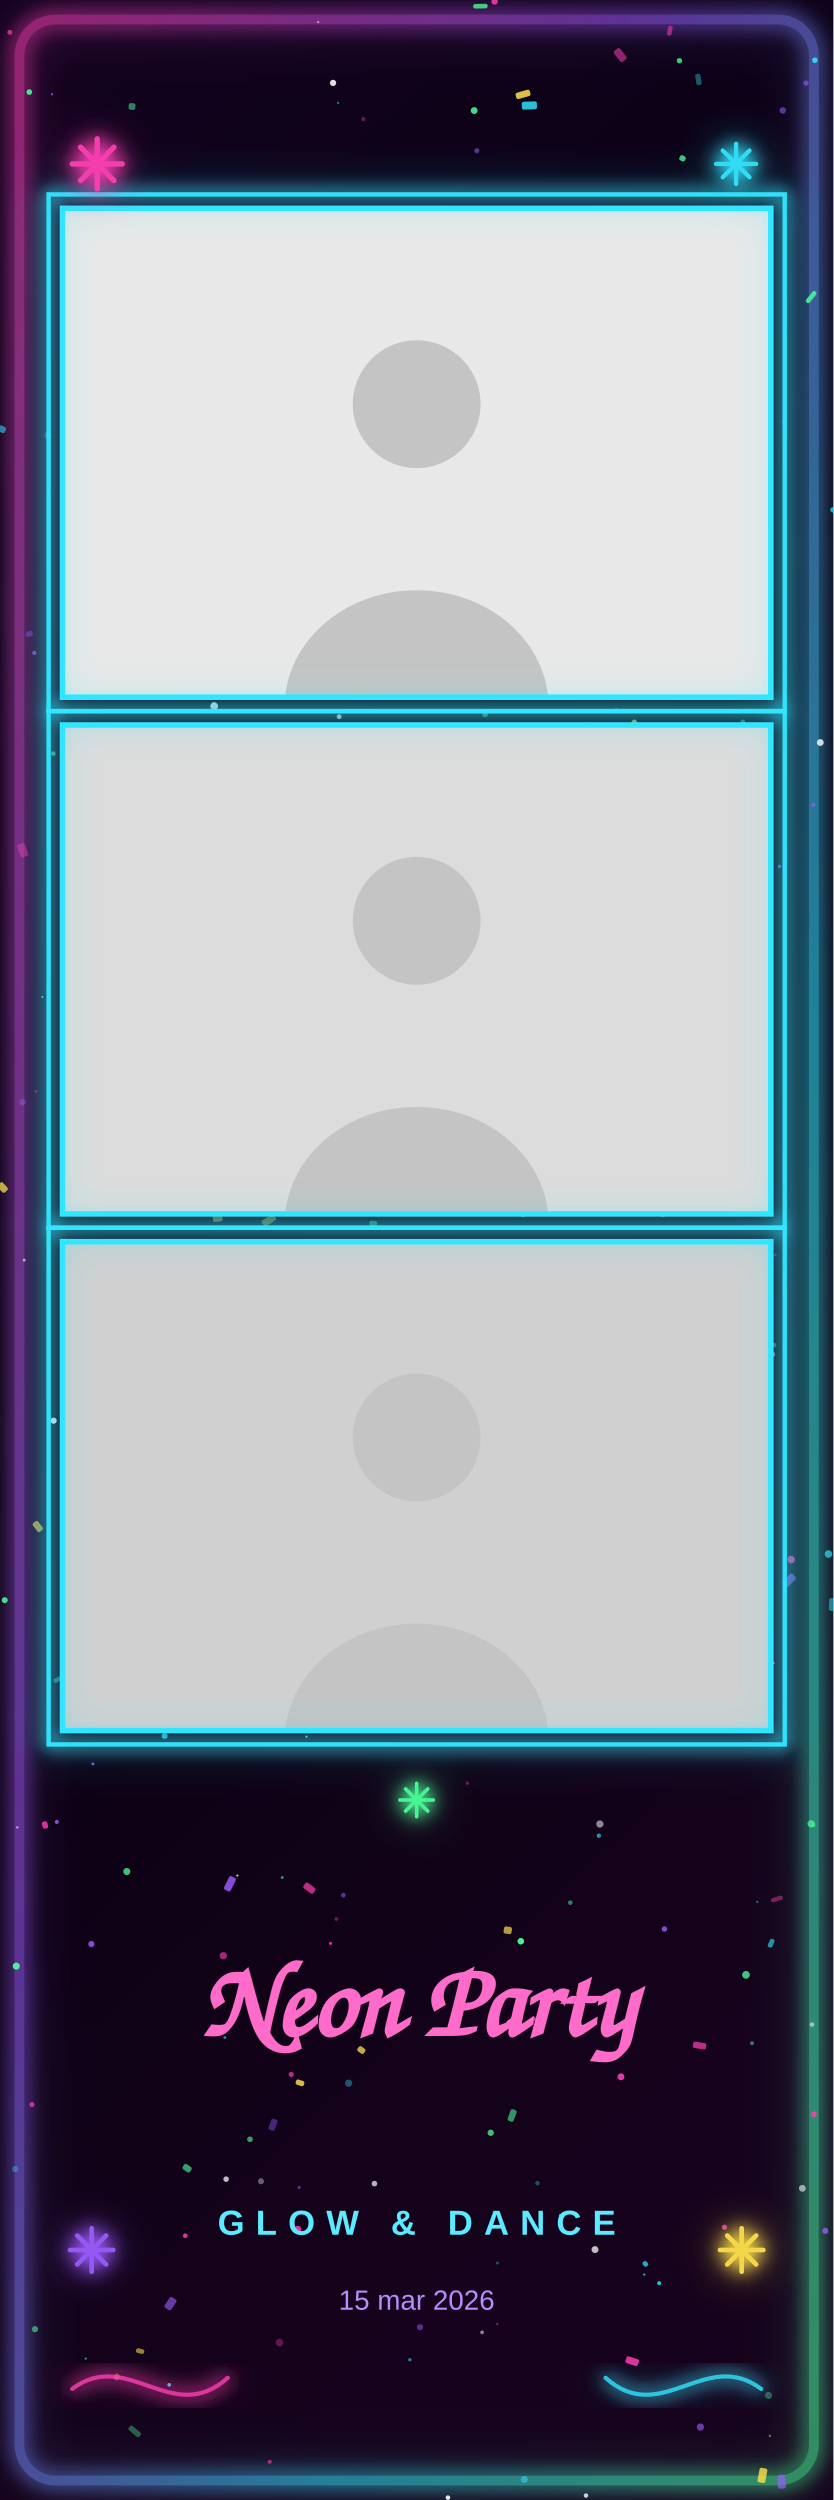
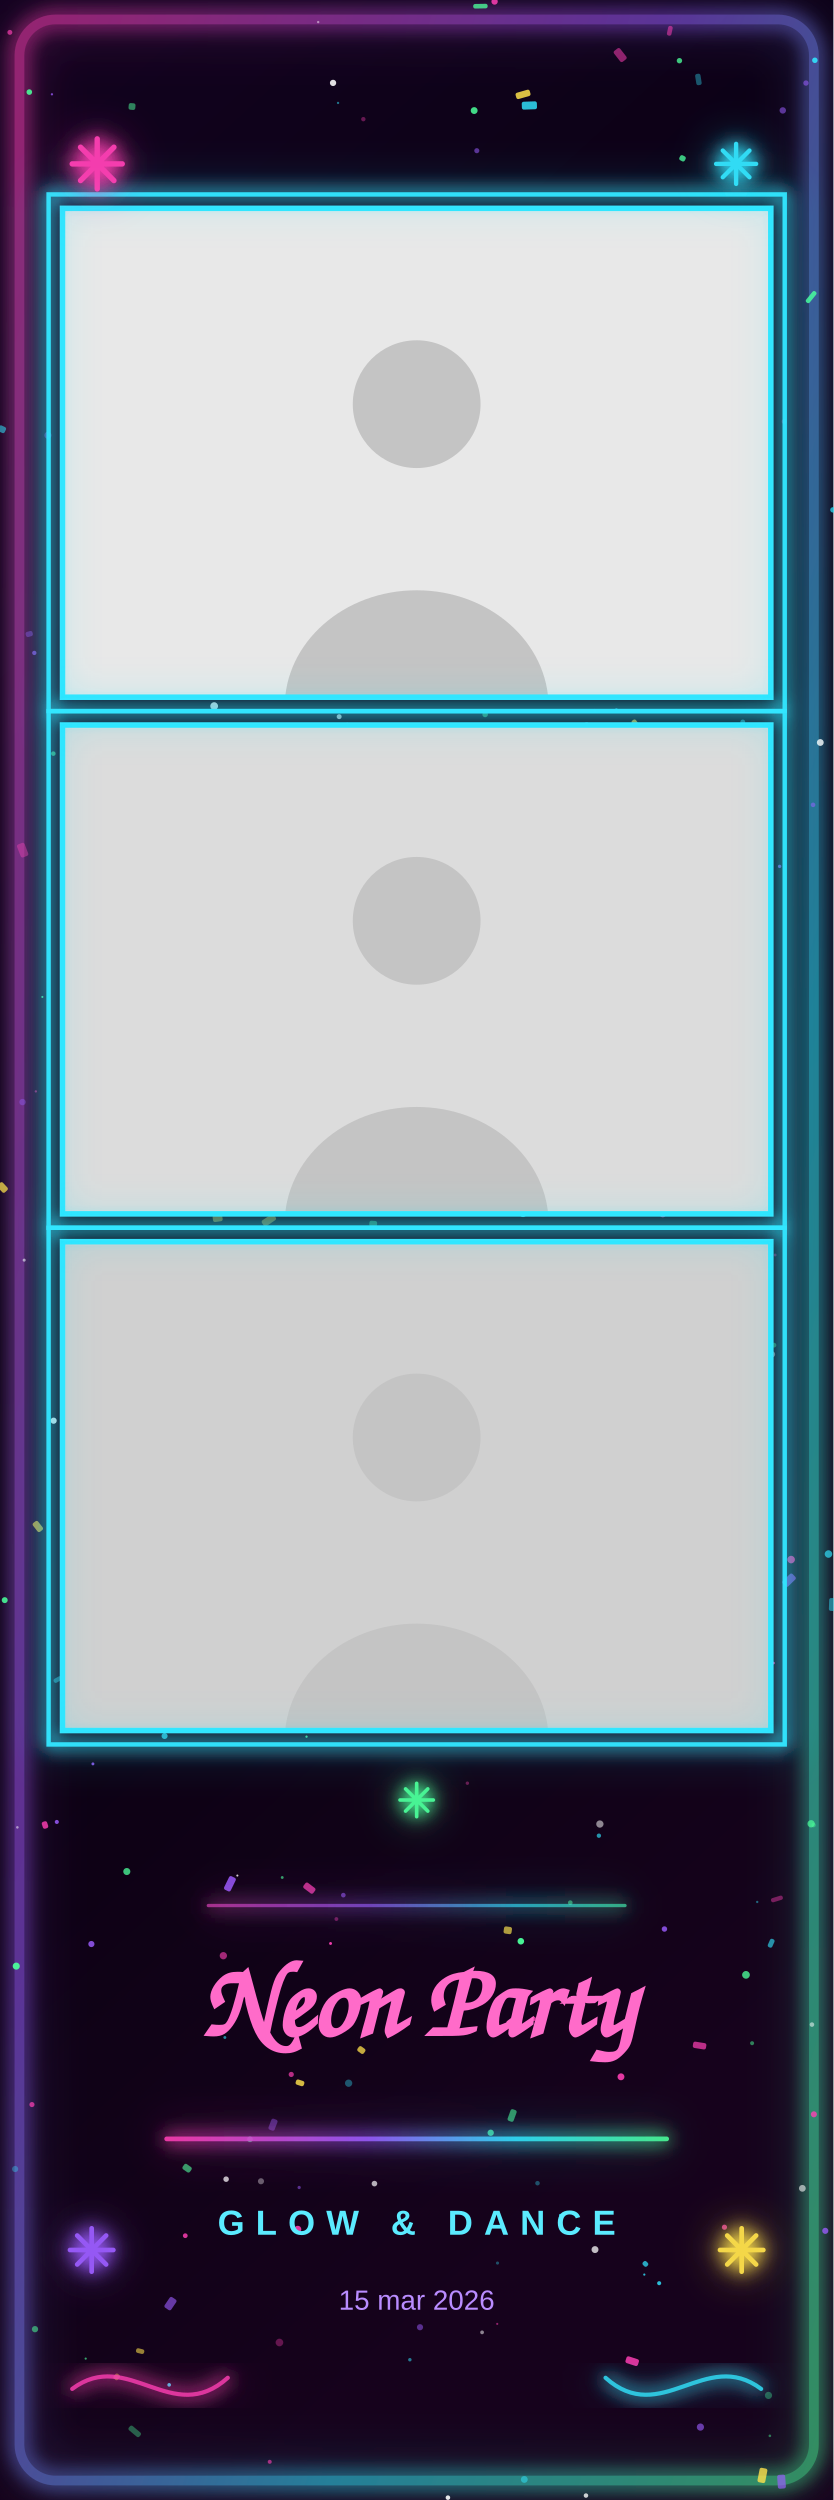
<svg xmlns="http://www.w3.org/2000/svg" width="200" height="600" viewBox="0 0 600 1800">
  <defs>
    <linearGradient id="pabg" x1="0" y1="0" x2="0.3" y2="1">
      <stop offset="0%" stop-color="#12021F" />
      <stop offset="50%" stop-color="#080110" />
      <stop offset="100%" stop-color="#16021C" />
    </linearGradient>
    <linearGradient id="panl" x1="0" y1="0" x2="1" y2="1">
      <stop offset="0%" stop-color="#FF3FB4" />
      <stop offset="40%" stop-color="#9B5CFF" />
      <stop offset="70%" stop-color="#31E6FF" />
      <stop offset="100%" stop-color="#4BFF9A" />
    </linearGradient>
    <filter id="paglow" x="-70%" y="-70%" width="240%" height="240%">
      <feGaussianBlur stdDeviation="7" result="b1" />
      <feGaussianBlur stdDeviation="17" result="b2" />
      <feMerge>
        <feMergeNode in="b2" />
        <feMergeNode in="b1" />
        <feMergeNode in="b1" />
        <feMergeNode in="SourceGraphic" />
      </feMerge>
    </filter>
  </defs>
  <rect width="600" height="1800" fill="url(#pabg)" />
  <g filter="url(#paglow)" opacity="0.55">
    <rect x="14" y="14" width="572" height="1772" rx="26" fill="none" stroke="url(#panl)" stroke-width="7" />
  </g>
  <g>
    <circle cx="339.9" cy="390.9" r="1.90" fill="#FF3FB4" opacity="0.57" />
    <circle cx="63.9" cy="1030.2" r="0.80" fill="#FFFFFF" opacity="0.52" />
    <circle cx="580.3" cy="59.8" r="1.94" fill="#9B5CFF" opacity="0.55" />
    <circle cx="336.5" cy="1283.9" r="1.24" fill="#FF3FB4" opacity="0.37" />
    <circle cx="209.7" cy="1493.6" r="1.88" fill="#FF3FB4" opacity="0.69" />
    <circle cx="16.2" cy="793.5" r="2.32" fill="#9B5CFF" opacity="0.39" />
    <circle cx="387.0" cy="1065.2" r="1.01" fill="#4BFF9A" opacity="0.66" />
    <circle cx="235.7" cy="210.4" r="0.94" fill="#31E6FF" opacity="0.54" />
    <circle cx="358.0" cy="1673.2" r="0.77" fill="#FF3FB4" opacity="0.54" />
    <circle cx="387.0" cy="1571.9" r="1.64" fill="#31E6FF" opacity="0.34" />
    <circle cx="349.3" cy="514.4" r="2.01" fill="#4BFF9A" opacity="0.45" />
    <circle cx="552.4" cy="1139.2" r="1.06" fill="#FF3FB4" opacity="0.80" />
    <circle cx="343.3" cy="108.5" r="1.84" fill="#9B5CFF" opacity="0.54" />
    <circle cx="586.0" cy="1522.3" r="2.18" fill="#FF3FB4" opacity="0.80" />
    <circle cx="151.8" cy="722.0" r="2.34" fill="#31E6FF" opacity="0.43" />
    <circle cx="537.8" cy="209.2" r="1.78" fill="#FFFFFF" opacity="0.73" />
    <circle cx="252.4" cy="1436.6" r="1.28" fill="#31E6FF" opacity="0.49" />
    <circle cx="201.2" cy="1686.6" r="2.75" fill="#FF3FB4" opacity="0.34" />
    <circle cx="585.4" cy="579.5" r="1.66" fill="#9B5CFF" opacity="0.54" />
    <circle cx="161.9" cy="1467.0" r="1.06" fill="#31E6FF" opacity="0.59" />
    <circle cx="65.8" cy="1399.7" r="2.23" fill="#9B5CFF" opacity="0.82" />
    <circle cx="326.2" cy="1004.8" r="2.09" fill="#FF3FB4" opacity="0.52" />
    <circle cx="56.7" cy="941.1" r="2.76" fill="#9B5CFF" opacity="0.33" />
    <circle cx="314.4" cy="1135.6" r="1.67" fill="#9B5CFF" opacity="0.76" />
    <circle cx="584.0" cy="1313.1" r="2.64" fill="#4BFF9A" opacity="0.70" />
    <circle cx="558.1" cy="903.6" r="1.04" fill="#FF3FB4" opacity="0.33" />
    <circle cx="332.8" cy="757.6" r="2.40" fill="#FF3FB4" opacity="0.86" />
    <circle cx="243.4" cy="74.1" r="0.83" fill="#31E6FF" opacity="0.51" />
    <circle cx="489.2" cy="43.7" r="1.95" fill="#4BFF9A" opacity="0.77" />
    <circle cx="347.1" cy="1679.3" r="1.37" fill="#FFFFFF" opacity="0.51" />
    <circle cx="51.1" cy="1147.2" r="2.28" fill="#4BFF9A" opacity="0.45" />
    <circle cx="206.6" cy="694.0" r="1.91" fill="#FFFFFF" opacity="0.88" />
    <circle cx="584.6" cy="1457.7" r="1.65" fill="#FFFFFF" opacity="0.52" />
    <circle cx="537.1" cy="1421.9" r="2.78" fill="#4BFF9A" opacity="0.77" />
    <circle cx="556.9" cy="1197.4" r="0.98" fill="#FF3FB4" opacity="0.86" />
    <circle cx="127.5" cy="772.3" r="0.75" fill="#9B5CFF" opacity="0.70" />
    <circle cx="25.8" cy="785.8" r="0.84" fill="#FF3FB4" opacity="0.48" />
    <circle cx="354.8" cy="1114.3" r="2.19" fill="#FFFFFF" opacity="0.42" />
    <circle cx="412.8" cy="483.5" r="0.77" fill="#FF3FB4" opacity="0.45" />
    <circle cx="220.7" cy="1250.4" r="0.83" fill="#4BFF9A" opacity="0.81" />
    <circle cx="40.9" cy="1311.8" r="1.48" fill="#9B5CFF" opacity="0.83" />
    <circle cx="269.6" cy="1572.2" r="2.03" fill="#FFFFFF" opacity="0.69" />
    <circle cx="585.8" cy="1314.1" r="1.59" fill="#4BFF9A" opacity="0.39" />
    <circle cx="133.4" cy="1609.7" r="1.72" fill="#FF3FB4" opacity="0.83" />
    <circle cx="132.2" cy="564.4" r="2.71" fill="#9B5CFF" opacity="0.94" />
    <circle cx="557.2" cy="968.5" r="1.77" fill="#4BFF9A" opacity="0.39" />
    <circle cx="283.7" cy="478.6" r="1.33" fill="#FF3FB4" opacity="0.51" />
    <circle cx="454.1" cy="1214.8" r="0.89" fill="#FF3FB4" opacity="0.61" />
    <circle cx="119.1" cy="317.0" r="2.12" fill="#FFFFFF" opacity="0.94" />
    <circle cx="554.3" cy="1753.8" r="0.95" fill="#4BFF9A" opacity="0.45" />
    <circle cx="51.6" cy="917.0" r="2.42" fill="#4BFF9A" opacity="0.56" />
    <circle cx="235.9" cy="437.5" r="2.18" fill="#31E6FF" opacity="0.84" />
    <circle cx="330.0" cy="547.9" r="1.69" fill="#4BFF9A" opacity="0.62" />
    <circle cx="37.4" cy="67.9" r="0.83" fill="#9B5CFF" opacity="0.75" />
    <circle cx="170.4" cy="1096.7" r="0.97" fill="#4BFF9A" opacity="0.79" />
    <circle cx="77.3" cy="1185.8" r="1.25" fill="#4BFF9A" opacity="0.42" />
    <circle cx="563.6" cy="79.5" r="2.33" fill="#9B5CFF" opacity="0.54" />
    <circle cx="153.6" cy="598.1" r="1.91" fill="#31E6FF" opacity="0.57" />
    <circle cx="521.6" cy="1603.6" r="1.87" fill="#FF3FB4" opacity="0.74" />
    <circle cx="534.8" cy="519.8" r="1.75" fill="#31E6FF" opacity="0.45" />
    <circle cx="407.1" cy="1133.4" r="2.33" fill="#FFFFFF" opacity="0.48" />
    <circle cx="244.6" cy="433.2" r="0.89" fill="#FF3FB4" opacity="0.41" />
    <circle cx="162.5" cy="252.4" r="2.34" fill="#9B5CFF" opacity="0.76" />
    <circle cx="160.8" cy="1408.1" r="2.64" fill="#FF3FB4" opacity="0.61" />
    <circle cx="66.9" cy="1270.0" r="1.07" fill="#9B5CFF" opacity="0.84" />
    <circle cx="449.5" cy="990.6" r="1.24" fill="#FF3FB4" opacity="0.94" />
    <circle cx="95.9" cy="463.0" r="1.26" fill="#4BFF9A" opacity="0.88" />
    <circle cx="403.4" cy="1594.9" r="0.94" fill="#31E6FF" opacity="0.84" />
    <circle cx="285.2" cy="435.3" r="2.18" fill="#4BFF9A" opacity="0.73" />
    <circle cx="456.9" cy="863.7" r="2.61" fill="#9B5CFF" opacity="0.81" />
    <circle cx="178.1" cy="464.9" r="1.08" fill="#9B5CFF" opacity="0.89" />
    <circle cx="238.0" cy="1399.3" r="1.06" fill="#FF3FB4" opacity="0.93" />
    <circle cx="172.6" cy="542.6" r="2.30" fill="#FF3FB4" opacity="0.34" />
    <circle cx="247.2" cy="1364.5" r="1.68" fill="#9B5CFF" opacity="0.55" />
    <circle cx="322.5" cy="1798.3" r="1.65" fill="#FFFFFF" opacity="0.89" />
    <circle cx="431.2" cy="1321.7" r="1.58" fill="#31E6FF" opacity="0.64" />
    <circle cx="443.8" cy="510.9" r="1.01" fill="#31E6FF" opacity="0.57" />
    <circle cx="23.0" cy="1515.3" r="1.85" fill="#FF3FB4" opacity="0.71" />
    <circle cx="242.2" cy="1381.7" r="1.39" fill="#FF3FB4" opacity="0.39" />
    <circle cx="569.6" cy="1122.9" r="2.72" fill="#FF3FB4" opacity="0.74" />
    <circle cx="421.9" cy="1796.8" r="1.63" fill="#FFFFFF" opacity="0.78" />
    <circle cx="3.4" cy="1152.1" r="2.15" fill="#4BFF9A" opacity="0.87" />
    <circle cx="250.0" cy="521.5" r="1.15" fill="#9B5CFF" opacity="0.88" />
    <circle cx="376.6" cy="873.8" r="2.51" fill="#31E6FF" opacity="0.75" />
    <circle cx="131.6" cy="400.6" r="1.79" fill="#4BFF9A" opacity="0.79" />
    <circle cx="196.8" cy="1233.9" r="1.77" fill="#FFFFFF" opacity="0.68" />
    <circle cx="353.3" cy="1535.6" r="2.29" fill="#4BFF9A" opacity="0.75" />
    <circle cx="279.1" cy="960.3" r="2.63" fill="#FFFFFF" opacity="0.86" />
    <circle cx="260.0" cy="1055.3" r="2.39" fill="#9B5CFF" opacity="0.57" />
    <circle cx="91.3" cy="1347.5" r="2.56" fill="#4BFF9A" opacity="0.76" />
    <circle cx="276.1" cy="379.3" r="2.25" fill="#9B5CFF" opacity="0.34" />
    <circle cx="322.1" cy="836.2" r="1.84" fill="#4BFF9A" opacity="0.80" />
    <circle cx="34.5" cy="313.4" r="2.56" fill="#9B5CFF" opacity="0.38" />
    <circle cx="477.7" cy="570.7" r="2.05" fill="#31E6FF" opacity="0.95" />
    <circle cx="125.2" cy="710.4" r="2.64" fill="#9B5CFF" opacity="0.42" />
    <circle cx="433.5" cy="585.4" r="2.70" fill="#9B5CFF" opacity="0.35" />
    <circle cx="24.7" cy="470.1" r="1.56" fill="#9B5CFF" opacity="0.64" />
    <circle cx="490.1" cy="683.7" r="1.35" fill="#9B5CFF" opacity="0.94" />
    <circle cx="61.7" cy="1698.2" r="0.79" fill="#4BFF9A" opacity="0.65" />
    <circle cx="217.2" cy="1041.0" r="0.79" fill="#9B5CFF" opacity="0.37" />
    <circle cx="172.1" cy="916.7" r="0.81" fill="#FFFFFF" opacity="0.83" />
    <circle cx="251.0" cy="1499.9" r="2.64" fill="#31E6FF" opacity="0.37" />
    <circle cx="541.5" cy="1471.1" r="1.46" fill="#4BFF9A" opacity="0.49" />
    <circle cx="245.4" cy="547.7" r="0.71" fill="#4BFF9A" opacity="0.68" />
    <circle cx="147.2" cy="1233.0" r="2.76" fill="#FF3FB4" opacity="0.71" />
    <circle cx="118.5" cy="1249.9" r="2.20" fill="#31E6FF" opacity="0.71" />
    <circle cx="178.2" cy="1124.3" r="1.87" fill="#FFFFFF" opacity="0.47" />
    <circle cx="191.3" cy="777.0" r="1.51" fill="#FFFFFF" opacity="0.53" />
    <circle cx="162.8" cy="1569.0" r="2.00" fill="#FFFFFF" opacity="0.73" />
    <circle cx="38.6" cy="1022.9" r="2.24" fill="#FFFFFF" opacity="0.84" />
    <circle cx="489.0" cy="893.6" r="1.48" fill="#FF3FB4" opacity="0.36" />
    <circle cx="191.1" cy="379.4" r="0.76" fill="#FFFFFF" opacity="0.84" />
    <circle cx="25.2" cy="1677.0" r="2.28" fill="#4BFF9A" opacity="0.54" />
    <circle cx="377.5" cy="1785.2" r="2.47" fill="#31E6FF" opacity="0.49" />
    <circle cx="11.7" cy="1415.6" r="2.56" fill="#4BFF9A" opacity="0.93" />
    <circle cx="239.8" cy="59.7" r="2.28" fill="#FFFFFF" opacity="0.87" />
    <circle cx="269.5" cy="610.8" r="1.40" fill="#4BFF9A" opacity="0.76" />
    <circle cx="428.4" cy="1619.7" r="2.51" fill="#FFFFFF" opacity="0.74" />
    <circle cx="487.5" cy="1216.7" r="1.21" fill="#31E6FF" opacity="0.67" />
    <circle cx="369.0" cy="562.6" r="0.88" fill="#FF3FB4" opacity="0.48" />
    <circle cx="199.0" cy="1017.1" r="1.71" fill="#9B5CFF" opacity="0.64" />
    <circle cx="155.5" cy="706.1" r="2.01" fill="#4BFF9A" opacity="0.48" />
    <circle cx="257.4" cy="733.4" r="1.81" fill="#4BFF9A" opacity="0.89" />
    <circle cx="358.2" cy="1629.4" r="1.13" fill="#31E6FF" opacity="0.34" />
    <circle cx="447.1" cy="1495.3" r="2.50" fill="#FF3FB4" opacity="0.89" />
    <circle cx="314.6" cy="635.2" r="1.21" fill="#4BFF9A" opacity="0.93" />
    <circle cx="30.5" cy="717.8" r="0.75" fill="#4BFF9A" opacity="0.78" />
    <circle cx="358.3" cy="1028.3" r="1.25" fill="#4BFF9A" opacity="0.46" />
    <circle cx="17.4" cy="907.3" r="1.10" fill="#FFFFFF" opacity="0.57" />
    <circle cx="444.4" cy="1024.6" r="0.95" fill="#FF3FB4" opacity="0.32" />
    <circle cx="121.8" cy="1717.1" r="1.32" fill="#31E6FF" opacity="0.91" />
    <circle cx="7.1" cy="23.3" r="1.79" fill="#FF3FB4" opacity="0.67" />
    <circle cx="302.8" cy="562.2" r="2.66" fill="#FF3FB4" opacity="0.80" />
    <circle cx="561.3" cy="623.8" r="1.22" fill="#9B5CFF" opacity="0.66" />
    <circle cx="599.7" cy="367.1" r="1.95" fill="#31E6FF" opacity="0.71" />
    <circle cx="81.3" cy="265.2" r="2.67" fill="#4BFF9A" opacity="0.63" />
    <circle cx="390.0" cy="1040.4" r="1.90" fill="#9B5CFF" opacity="0.41" />
    <circle cx="434.8" cy="585.8" r="0.95" fill="#4BFF9A" opacity="0.59" />
    <circle cx="461.8" cy="157.1" r="2.56" fill="#31E6FF" opacity="0.92" />
    <circle cx="123.3" cy="476.0" r="1.60" fill="#FF3FB4" opacity="0.79" />
    <circle cx="170.9" cy="1350.4" r="0.75" fill="#FFFFFF" opacity="0.81" />
    <circle cx="154.2" cy="508.4" r="2.79" fill="#FFFFFF" opacity="0.77" />
    <circle cx="261.6" cy="85.8" r="1.59" fill="#FF3FB4" opacity="0.36" />
    <circle cx="302.4" cy="1675.6" r="2.23" fill="#9B5CFF" opacity="0.50" />
    <circle cx="463.9" cy="1637.7" r="0.80" fill="#31E6FF" opacity="0.80" />
    <circle cx="377.9" cy="229.8" r="2.25" fill="#4BFF9A" opacity="0.32" />
    <circle cx="162.3" cy="539.4" r="2.40" fill="#31E6FF" opacity="0.58" />
    <circle cx="319.3" cy="706.5" r="1.94" fill="#9B5CFF" opacity="0.76" />
    <circle cx="21.1" cy="66.3" r="2.02" fill="#4BFF9A" opacity="0.88" />
    <circle cx="203.2" cy="1351.8" r="1.04" fill="#4BFF9A" opacity="0.61" />
    <circle cx="220.1" cy="360.8" r="2.52" fill="#9B5CFF" opacity="0.41" />
    <circle cx="336.8" cy="564.1" r="1.34" fill="#31E6FF" opacity="0.61" />
    <circle cx="187.9" cy="1570.5" r="2.21" fill="#FFFFFF" opacity="0.36" />
    <circle cx="512.3" cy="801.3" r="2.46" fill="#9B5CFF" opacity="0.90" />
    <circle cx="590.6" cy="534.6" r="2.47" fill="#FFFFFF" opacity="0.80" />
    <circle cx="477.2" cy="874.2" r="2.30" fill="#FF3FB4" opacity="0.66" />
    <circle cx="12.5" cy="1315.7" r="0.93" fill="#FFFFFF" opacity="0.50" />
    <circle cx="384.2" cy="1453.6" r="1.63" fill="#FF3FB4" opacity="0.85" />
    <circle cx="119.1" cy="732.9" r="2.64" fill="#31E6FF" opacity="0.38" />
    <circle cx="555.9" cy="975.1" r="2.20" fill="#FFFFFF" opacity="0.41" />
    <circle cx="38.4" cy="542.6" r="1.65" fill="#4BFF9A" opacity="0.57" />
    <circle cx="214.4" cy="1605.1" r="2.55" fill="#FF3FB4" opacity="0.87" />
    <circle cx="277.5" cy="349.2" r="1.08" fill="#4BFF9A" opacity="0.39" />
    <circle cx="422.4" cy="522.2" r="2.07" fill="#31E6FF" opacity="0.77" />
    <circle cx="428.0" cy="942.9" r="1.10" fill="#FF3FB4" opacity="0.74" />
    <circle cx="410.1" cy="829.8" r="1.61" fill="#4BFF9A" opacity="0.50" />
    <circle cx="331.8" cy="1205.5" r="2.77" fill="#4BFF9A" opacity="0.46" />
    <circle cx="553.3" cy="1724.7" r="2.61" fill="#4BFF9A" opacity="0.34" />
    <circle cx="295.1" cy="1699.0" r="1.26" fill="#31E6FF" opacity="0.52" />
    <circle cx="244.2" cy="516.0" r="1.79" fill="#FFFFFF" opacity="0.64" />
    <circle cx="544.9" cy="673.0" r="2.05" fill="#9B5CFF" opacity="0.71" />
    <circle cx="128.8" cy="1073.7" r="1.81" fill="#FFFFFF" opacity="0.74" />
    <circle cx="65.6" cy="490.2" r="2.48" fill="#31E6FF" opacity="0.73" />
    <circle cx="375.0" cy="1397.7" r="2.38" fill="#4BFF9A" opacity="0.95" />
    <circle cx="577.7" cy="1575.6" r="2.45" fill="#FFFFFF" opacity="0.57" />
    <circle cx="147.7" cy="785.8" r="0.84" fill="#4BFF9A" opacity="0.87" />
    <circle cx="418.4" cy="630.0" r="2.49" fill="#31E6FF" opacity="0.32" />
    <circle cx="178.6" cy="660.3" r="1.54" fill="#9B5CFF" opacity="0.32" />
    <circle cx="76.8" cy="672.1" r="2.15" fill="#FF3FB4" opacity="0.94" />
    <circle cx="290.0" cy="853.1" r="1.97" fill="#9B5CFF" opacity="0.47" />
    <circle cx="194.6" cy="1094.6" r="2.76" fill="#FFFFFF" opacity="0.56" />
    <circle cx="10.9" cy="1561.7" r="2.22" fill="#31E6FF" opacity="0.34" />
    <circle cx="321.2" cy="836.5" r="1.43" fill="#FF3FB4" opacity="0.81" />
    <circle cx="341.4" cy="79.6" r="2.49" fill="#4BFF9A" opacity="0.85" />
    <circle cx="390.0" cy="1109.2" r="0.78" fill="#31E6FF" opacity="0.76" />
    <circle cx="431.9" cy="1313.3" r="2.64" fill="#FFFFFF" opacity="0.52" />
    <circle cx="428.2" cy="511.6" r="1.17" fill="#31E6FF" opacity="0.65" />
    <circle cx="215.4" cy="1575.0" r="1.18" fill="#9B5CFF" opacity="0.51" />
    <circle cx="545.2" cy="1369.4" r="0.85" fill="#31E6FF" opacity="0.44" />
    <circle cx="194.1" cy="730.5" r="1.55" fill="#FF3FB4" opacity="0.64" />
    <circle cx="594.2" cy="1606.2" r="2.22" fill="#9B5CFF" opacity="0.77" />
    <circle cx="298.4" cy="652.0" r="1.46" fill="#FFFFFF" opacity="0.53" />
    <circle cx="504.3" cy="1747.5" r="2.61" fill="#9B5CFF" opacity="0.62" />
    <circle cx="97.5" cy="1152.8" r="0.70" fill="#9B5CFF" opacity="0.54" />
    <circle cx="509.0" cy="529.6" r="1.62" fill="#4BFF9A" opacity="0.84" />
    <circle cx="478.4" cy="1388.9" r="1.97" fill="#9B5CFF" opacity="0.81" />
    <circle cx="268.0" cy="1238.3" r="1.59" fill="#FFFFFF" opacity="0.51" />
    <circle cx="596.5" cy="1118.9" r="2.72" fill="#31E6FF" opacity="0.67" />
    <circle cx="91.7" cy="446.9" r="1.36" fill="#4BFF9A" opacity="0.39" />
    <circle cx="474.6" cy="1643.9" r="1.47" fill="#31E6FF" opacity="0.82" />
    <circle cx="125.9" cy="1161.5" r="0.75" fill="#4BFF9A" opacity="0.87" />
    <circle cx="500.1" cy="1217.0" r="1.07" fill="#4BFF9A" opacity="0.56" />
    <circle cx="586.7" cy="43.4" r="1.99" fill="#31E6FF" opacity="0.88" />
    <circle cx="415.6" cy="169.4" r="2.16" fill="#FFFFFF" opacity="0.44" />
    <circle cx="534.6" cy="281.3" r="1.02" fill="#FFFFFF" opacity="0.91" />
    <circle cx="389.6" cy="284.5" r="0.72" fill="#FFFFFF" opacity="0.31" />
    <circle cx="313.7" cy="244.0" r="1.47" fill="#9B5CFF" opacity="0.69" />
    <circle cx="49.9" cy="1075.7" r="2.35" fill="#FFFFFF" opacity="0.41" />
    <circle cx="160.9" cy="738.9" r="0.70" fill="#4BFF9A" opacity="0.54" />
    <circle cx="441.7" cy="659.5" r="1.56" fill="#31E6FF" opacity="0.42" />
    <circle cx="410.6" cy="1369.9" r="1.69" fill="#4BFF9A" opacity="0.49" />
    <circle cx="194.2" cy="1772.5" r="1.46" fill="#FF3FB4" opacity="0.60" />
    <circle cx="87.2" cy="1012.3" r="0.78" fill="#9B5CFF" opacity="0.43" />
    <circle cx="166.6" cy="614.3" r="1.91" fill="#FF3FB4" opacity="0.88" />
    <circle cx="153.7" cy="320.3" r="1.37" fill="#FF3FB4" opacity="0.44" />
    <circle cx="180.0" cy="1540.3" r="2.05" fill="#4BFF9A" opacity="0.61" />
    <circle cx="357.4" cy="417.3" r="0.92" fill="#FFFFFF" opacity="0.59" />
    <circle cx="356.1" cy="1.1" r="2.29" fill="#FF3FB4" opacity="0.84" />
    <circle cx="564.7" cy="303.5" r="1.87" fill="#FF3FB4" opacity="0.33" />
    <circle cx="229.1" cy="15.9" r="0.86" fill="#FFFFFF" opacity="0.47" />
  </g>
  <g>
    <rect x="-2.0" y="-1.8" width="4.1" height="3.5" rx="1.4" fill="#31E6FF" opacity="0.72" transform="translate(464.6,1630.0) rotate(45)" />
    <rect x="-4.8" y="-2.3" width="9.6" height="4.6" rx="1.4" fill="#FF3FB4" opacity="0.71" transform="translate(503.7,1472.8) rotate(189)" />
    <rect x="-2.9" y="-2.5" width="5.8" height="4.9" rx="1.4" fill="#FFE24B" opacity="0.53" transform="translate(277.3,377.9) rotate(345)" />
    <rect x="-5.1" y="-2.9" width="10.1" height="5.8" rx="1.4" fill="#4BFF9A" opacity="0.53" transform="translate(363.8,478.1) rotate(2)" />
    <rect x="-4.7" y="-2.6" width="9.4" height="5.1" rx="1.4" fill="#FF3FB4" opacity="0.83" transform="translate(455.2,1700.0) rotate(198)" />
    <rect x="-5.0" y="-1.6" width="10.1" height="3.3" rx="1.4" fill="#4BFF9A" opacity="0.84" transform="translate(584.1,213.9) rotate(129)" />
    <rect x="-2.7" y="-2.3" width="5.4" height="4.7" rx="1.4" fill="#31E6FF" opacity="0.54" transform="translate(1.4,309.1) rotate(205)" />
    <rect x="-3.5" y="-2.5" width="7.1" height="5.0" rx="1.4" fill="#4BFF9A" opacity="0.38" transform="translate(313.8,1012.9) rotate(163)" />
    <rect x="-4.6" y="-2.9" width="9.1" height="5.7" rx="1.4" fill="#9B5CFF" opacity="0.61" transform="translate(122.8,1658.6) rotate(304)" />
    <rect x="-4.1" y="-2.0" width="8.2" height="3.9" rx="1.4" fill="#31E6FF" opacity="0.37" transform="translate(502.9,57.2) rotate(261)" />
    <rect x="-2.6" y="-2.7" width="5.2" height="5.4" rx="1.4" fill="#FF3FB4" opacity="0.74" transform="translate(166.2,483.9) rotate(295)" />
    <rect x="-5.5" y="-2.8" width="10.9" height="5.7" rx="1.4" fill="#FF3FB4" opacity="0.56" transform="translate(161.7,1129.4) rotate(291)" />
    <rect x="-5.0" y="-1.7" width="10.1" height="3.4" rx="1.4" fill="#4BFF9A" opacity="0.73" transform="translate(113.4,420.6) rotate(279)" />
    <rect x="-2.4" y="-2.5" width="4.8" height="4.9" rx="1.4" fill="#4BFF9A" opacity="0.51" transform="translate(95.1,76.7) rotate(275)" />
    <rect x="-2.6" y="-2.0" width="5.2" height="4.0" rx="1.4" fill="#FF3FB4" opacity="0.81" transform="translate(32.4,1314.0) rotate(72)" />
    <rect x="-3.2" y="-2.3" width="6.4" height="4.6" rx="1.4" fill="#4BFF9A" opacity="0.61" transform="translate(134.7,1561.1) rotate(35)" />
    <rect x="-2.8" y="-2.5" width="5.5" height="5.0" rx="1.4" fill="#31E6FF" opacity="0.61" transform="translate(376.1,992.1) rotate(268)" />
    <rect x="-2.2" y="-2.0" width="4.4" height="4.0" rx="1.4" fill="#4BFF9A" opacity="0.77" transform="translate(491.4,114.0) rotate(28)" />
    <rect x="-2.3" y="-2.9" width="4.5" height="5.8" rx="1.4" fill="#31E6FF" opacity="0.62" transform="translate(364.4,1110.1) rotate(348)" />
    <rect x="-2.7" y="-2.7" width="5.4" height="5.4" rx="1.4" fill="#FFE24B" opacity="0.39" transform="translate(539.9,231.3) rotate(348)" />
    <rect x="-4.7" y="-2.1" width="9.3" height="4.3" rx="1.4" fill="#31E6FF" opacity="0.48" transform="translate(599.0,1155.2) rotate(272)" />
    <rect x="-2.6" y="-2.3" width="5.1" height="4.6" rx="1.4" fill="#4BFF9A" opacity="0.82" transform="translate(86.7,561.5) rotate(195)" />
    <rect x="-3.1" y="-1.8" width="6.2" height="3.7" rx="1.4" fill="#FFE24B" opacity="0.63" transform="translate(457.5,521.0) rotate(54)" />
    <rect x="-4.9" y="-2.8" width="9.8" height="5.5" rx="1.4" fill="#9B5CFF" opacity="0.59" transform="translate(568.1,1137.7) rotate(136)" />
    <rect x="-5.3" y="-2.8" width="10.6" height="5.7" rx="1.4" fill="#FFE24B" opacity="0.80" transform="translate(548.9,1782.3) rotate(281)" />
    <rect x="-4.3" y="-2.3" width="8.6" height="4.6" rx="1.4" fill="#FF3FB4" opacity="0.65" transform="translate(491.5,349.2) rotate(280)" />
    <rect x="-5.4" y="-2.6" width="10.8" height="5.3" rx="1.4" fill="#9B5CFF" opacity="0.83" transform="translate(165.5,1356.3) rotate(296)" />
    <rect x="-4.0" y="-2.3" width="8.0" height="4.7" rx="1.4" fill="#FFE24B" opacity="0.62" transform="translate(27.2,1099.1) rotate(232)" />
    <rect x="-5.0" y="-2.9" width="10.0" height="5.8" rx="1.4" fill="#FF3FB4" opacity="0.40" transform="translate(16.3,612.1) rotate(249)" />
    <rect x="-3.7" y="-2.5" width="7.5" height="4.9" rx="1.4" fill="#9B5CFF" opacity="0.41" transform="translate(146.5,716.0) rotate(71)" />
    <rect x="-5.5" y="-2.8" width="10.9" height="5.7" rx="1.4" fill="#31E6FF" opacity="0.82" transform="translate(381.1,76.0) rotate(178)" />
    <rect x="-4.0" y="-1.5" width="7.9" height="3.0" rx="1.4" fill="#FFE24B" opacity="0.64" transform="translate(163.0,841.1) rotate(39)" />
    <rect x="-5.3" y="-2.4" width="10.6" height="4.7" rx="1.4" fill="#FFE24B" opacity="0.84" transform="translate(376.6,68.0) rotate(344)" />
    <rect x="-2.9" y="-1.6" width="5.9" height="3.1" rx="1.4" fill="#31E6FF" opacity="0.66" transform="translate(402.9,1211.0) rotate(42)" />
    <rect x="-2.2" y="-1.5" width="4.5" height="3.0" rx="1.4" fill="#9B5CFF" opacity="0.44" transform="translate(432.2,167.4) rotate(284)" />
    <rect x="-2.1" y="-2.2" width="4.2" height="4.4" rx="1.4" fill="#4BFF9A" opacity="0.77" transform="translate(88.2,398.3) rotate(173)" />
    <rect x="-2.5" y="-1.9" width="5.1" height="3.8" rx="1.4" fill="#9B5CFF" opacity="0.38" transform="translate(21.0,456.5) rotate(344)" />
    <rect x="-5.0" y="-2.9" width="10.0" height="5.8" rx="1.4" fill="#9B5CFF" opacity="0.67" transform="translate(562.7,1786.8) rotate(86)" />
    <rect x="-5.0" y="-2.0" width="10.0" height="4.0" rx="1.4" fill="#4BFF9A" opacity="0.36" transform="translate(97.0,1750.6) rotate(220)" />
    <rect x="-3.0" y="-2.4" width="5.9" height="4.8" rx="1.4" fill="#31E6FF" opacity="0.82" transform="translate(99.4,962.2) rotate(124)" />
    <rect x="-2.8" y="-2.1" width="5.6" height="4.2" rx="1.4" fill="#4BFF9A" opacity="0.38" transform="translate(268.7,881.1) rotate(4)" />
    <rect x="-3.0" y="-1.7" width="6.0" height="3.4" rx="1.4" fill="#FFE24B" opacity="0.57" transform="translate(100.9,1692.8) rotate(194)" />
    <rect x="-2.4" y="-2.1" width="4.8" height="4.2" rx="1.4" fill="#9B5CFF" opacity="0.59" transform="translate(363.8,449.3) rotate(42)" />
    <rect x="-4.2" y="-2.4" width="8.4" height="4.7" rx="1.4" fill="#9B5CFF" opacity="0.40" transform="translate(196.6,1529.8) rotate(291)" />
    <rect x="-4.9" y="-3.0" width="9.8" height="5.9" rx="1.4" fill="#9B5CFF" opacity="0.38" transform="translate(162.1,1096.4) rotate(89)" />
    <rect x="-5.2" y="-1.7" width="10.4" height="3.3" rx="1.4" fill="#4BFF9A" opacity="0.77" transform="translate(345.9,4.5) rotate(359)" />
    <rect x="-3.1" y="-1.9" width="6.2" height="3.9" rx="1.4" fill="#FFE24B" opacity="0.82" transform="translate(216.0,1499.6) rotate(18)" />
    <rect x="-4.4" y="-1.7" width="8.8" height="3.5" rx="1.4" fill="#9B5CFF" opacity="0.70" transform="translate(217.8,222.5) rotate(100)" />
    <rect x="-3.9" y="-2.1" width="7.9" height="4.2" rx="1.4" fill="#FFE24B" opacity="0.50" transform="translate(323.4,292.7) rotate(42)" />
    <rect x="-4.4" y="-1.8" width="8.9" height="3.6" rx="1.4" fill="#FF3FB4" opacity="0.45" transform="translate(400.6,1174.2) rotate(283)" />
    <rect x="-2.6" y="-2.9" width="5.2" height="5.8" rx="1.4" fill="#FFE24B" opacity="0.68" transform="translate(365.6,1389.8) rotate(278)" />
    <rect x="-3.3" y="-1.8" width="6.5" height="3.5" rx="1.4" fill="#31E6FF" opacity="0.61" transform="translate(555.3,1399.1) rotate(294)" />
    <rect x="-4.3" y="-1.7" width="8.7" height="3.3" rx="1.4" fill="#FFE24B" opacity="0.70" transform="translate(394.7,231.6) rotate(204)" />
    <rect x="-5.3" y="-1.7" width="10.5" height="3.5" rx="1.4" fill="#FFE24B" opacity="0.66" transform="translate(500.7,770.7) rotate(273)" />
    <rect x="-3.6" y="-1.7" width="7.1" height="3.3" rx="1.4" fill="#FF3FB4" opacity="0.53" transform="translate(482.2,22.2) rotate(102)" />
    <rect x="-2.2" y="-2.8" width="4.3" height="5.6" rx="1.4" fill="#FFE24B" opacity="0.75" transform="translate(260.2,1476.0) rotate(306)" />
    <rect x="-4.4" y="-2.4" width="8.8" height="4.9" rx="1.4" fill="#FF3FB4" opacity="0.71" transform="translate(222.7,1359.5) rotate(217)" />
    <rect x="-3.1" y="-1.6" width="6.3" height="3.2" rx="1.4" fill="#31E6FF" opacity="0.42" transform="translate(41.5,1209.3) rotate(331)" />
    <rect x="-5.0" y="-2.8" width="9.9" height="5.6" rx="1.4" fill="#FF3FB4" opacity="0.53" transform="translate(446.5,39.6) rotate(232)" />
    <rect x="-3.6" y="-1.7" width="7.1" height="3.3" rx="1.4" fill="#9B5CFF" opacity="0.47" transform="translate(190.2,588.3) rotate(178)" />
    <rect x="-4.5" y="-2.3" width="8.9" height="4.6" rx="1.4" fill="#4BFF9A" opacity="0.57" transform="translate(368.7,1523.2) rotate(110)" />
    <rect x="-2.1" y="-2.1" width="4.2" height="4.2" rx="1.4" fill="#4BFF9A" opacity="0.82" transform="translate(548.0,1172.2) rotate(103)" />
    <rect x="-2.3" y="-2.0" width="4.5" height="4.0" rx="1.4" fill="#FFE24B" opacity="0.46" transform="translate(84.0,1711.4) rotate(132)" />
    <rect x="-3.3" y="-2.0" width="6.7" height="4.0" rx="1.4" fill="#9B5CFF" opacity="0.51" transform="translate(382.5,755.8) rotate(358)" />
    <rect x="-3.6" y="-1.9" width="7.2" height="3.8" rx="1.4" fill="#9B5CFF" opacity="0.52" transform="translate(47.9,487.3) rotate(71)" />
    <rect x="-3.5" y="-2.5" width="7.0" height="5.0" rx="1.4" fill="#FFE24B" opacity="0.38" transform="translate(156.7,877.1) rotate(352)" />
    <rect x="-5.2" y="-2.6" width="10.4" height="5.1" rx="1.4" fill="#FFE24B" opacity="0.37" transform="translate(193.6,878.6) rotate(326)" />
    <rect x="-4.2" y="-2.2" width="8.5" height="4.4" rx="1.4" fill="#FF3FB4" opacity="0.48" transform="translate(511.9,959.3) rotate(286)" />
    <rect x="-4.4" y="-1.6" width="8.8" height="3.1" rx="1.4" fill="#FF3FB4" opacity="0.42" transform="translate(559.4,1367.3) rotate(343)" />
    <rect x="-3.7" y="-2.5" width="7.4" height="5.0" rx="1.4" fill="#FFE24B" opacity="0.73" transform="translate(1.9,855.0) rotate(47)" />
  </g>
  <g>
    <clipPath id="pc0">
      <rect x="45" y="150" width="510" height="352" />
    </clipPath>
    <rect x="45" y="150" width="510" height="352" fill="#E8E8E8" />
    <g clip-path="url(#pc0)" fill="#C4C4C4">
      <circle cx="300" cy="291" r="46" />
      <ellipse cx="300" cy="509" rx="95" ry="84" />
    </g>
    <rect x="45" y="150" width="510" height="352" fill="none" stroke="#31E6FF" stroke-width="4" />
    <clipPath id="pc1">
      <rect x="45" y="522" width="510" height="352" />
    </clipPath>
    <rect x="45" y="522" width="510" height="352" fill="#DCDCDC" />
    <g clip-path="url(#pc1)" fill="#C4C4C4">
      <circle cx="300" cy="663" r="46" />
      <ellipse cx="300" cy="881" rx="95" ry="84" />
    </g>
    <rect x="45" y="522" width="510" height="352" fill="none" stroke="#31E6FF" stroke-width="4" />
    <clipPath id="pc2">
      <rect x="45" y="894" width="510" height="352" />
    </clipPath>
    <rect x="45" y="894" width="510" height="352" fill="#D0D0D0" />
    <g clip-path="url(#pc2)" fill="#C4C4C4">
      <circle cx="300" cy="1035" r="46" />
      <ellipse cx="300" cy="1253" rx="95" ry="84" />
    </g>
    <rect x="45" y="894" width="510" height="352" fill="none" stroke="#31E6FF" stroke-width="4" />
  </g>
  <defs>
-     <linearGradient id="pbnl" x1="0" y1="0" x2="1" y2="1">
+     <linearGradient id="pbnl" gradientUnits="userSpaceOnUse" x1="120" y1="0" x2="480" y2="0">
      <stop offset="0%" stop-color="#FF3FB4" />
      <stop offset="40%" stop-color="#9B5CFF" />
      <stop offset="70%" stop-color="#31E6FF" />
      <stop offset="100%" stop-color="#4BFF9A" />
    </linearGradient>
    <filter id="pbglow" x="-70%" y="-70%" width="240%" height="240%">
      <feGaussianBlur stdDeviation="6" result="b1" />
      <feGaussianBlur stdDeviation="14" result="b2" />
      <feMerge>
        <feMergeNode in="b2" />
        <feMergeNode in="b1" />
        <feMergeNode in="b1" />
        <feMergeNode in="SourceGraphic" />
      </feMerge>
    </filter>
  </defs>
  <g filter="url(#pbglow)">
    <g>
      <rect x="35" y="140" width="530" height="372" fill="none" stroke="#31E6FF" stroke-width="3.2" opacity="0.95" />
      <rect x="35" y="512" width="530" height="372" fill="none" stroke="#31E6FF" stroke-width="3.2" opacity="0.95" />
      <rect x="35" y="884" width="530" height="372" fill="none" stroke="#31E6FF" stroke-width="3.2" opacity="0.95" />
    </g>
  </g>
  <g filter="url(#pbglow)" opacity="0.95">
    <g transform="translate(70,118) scale(1.5)" stroke="#FF3FB4" stroke-width="2.6" fill="none" stroke-linecap="round">
      <path d="M0,-12 L0,12 M-12,0 L12,0 M-8,-8 L8,8 M8,-8 L-8,8" />
    </g>
    <g transform="translate(530,118) scale(1.2)" stroke="#31E6FF" stroke-width="2.6" fill="none" stroke-linecap="round">
      <path d="M0,-12 L0,12 M-12,0 L12,0 M-8,-8 L8,8 M8,-8 L-8,8" />
    </g>
    <g transform="translate(300,1296) scale(1)" stroke="#4BFF9A" stroke-width="2.6" fill="none" stroke-linecap="round">
      <path d="M0,-12 L0,12 M-12,0 L12,0 M-8,-8 L8,8 M8,-8 L-8,8" />
    </g>
    <g transform="translate(66,1620) scale(1.3)" stroke="#9B5CFF" stroke-width="2.6" fill="none" stroke-linecap="round">
      <path d="M0,-12 L0,12 M-12,0 L12,0 M-8,-8 L8,8 M8,-8 L-8,8" />
    </g>
    <g transform="translate(534,1620) scale(1.3)" stroke="#FFE24B" stroke-width="2.6" fill="none" stroke-linecap="round">
      <path d="M0,-12 L0,12 M-12,0 L12,0 M-8,-8 L8,8 M8,-8 L-8,8" />
    </g>
  </g>
  <g filter="url(#pbglow)" opacity="0.9">
    <path d="M120,1540 L480,1540" stroke="url(#pbnl)" stroke-width="3.4" stroke-linecap="round" />
    <path d="M150,1372 L450,1372" stroke="url(#pbnl)" stroke-width="2.4" stroke-linecap="round" opacity="0.7" />
  </g>
  <g filter="url(#pbglow)" opacity="0.85">
    <path d="M52,1720 C92,1690 124,1748 164,1712" stroke="#FF3FB4" stroke-width="3" fill="none" stroke-linecap="round" />
    <path d="M436,1712 C476,1748 508,1690 548,1720" stroke="#31E6FF" stroke-width="3" fill="none" stroke-linecap="round" />
  </g>
  <g>
    <text x="300" y="1466" text-anchor="middle" font-family="'Dancing Script', cursive" font-size="76" fill="#FF6BC9" font-weight="bold">Neon Party</text>
    <text x="300" y="1609" text-anchor="middle" font-family="Manrope, Arial, sans-serif" font-size="25" fill="#5BEBFF" font-weight="bold" letter-spacing="8">GLOW &amp; DANCE</text>
    <text x="300" y="1663" text-anchor="middle" font-family="Manrope, Arial, sans-serif" font-size="20" fill="#B98CFF">15 mar 2026</text>
  </g>
</svg>
